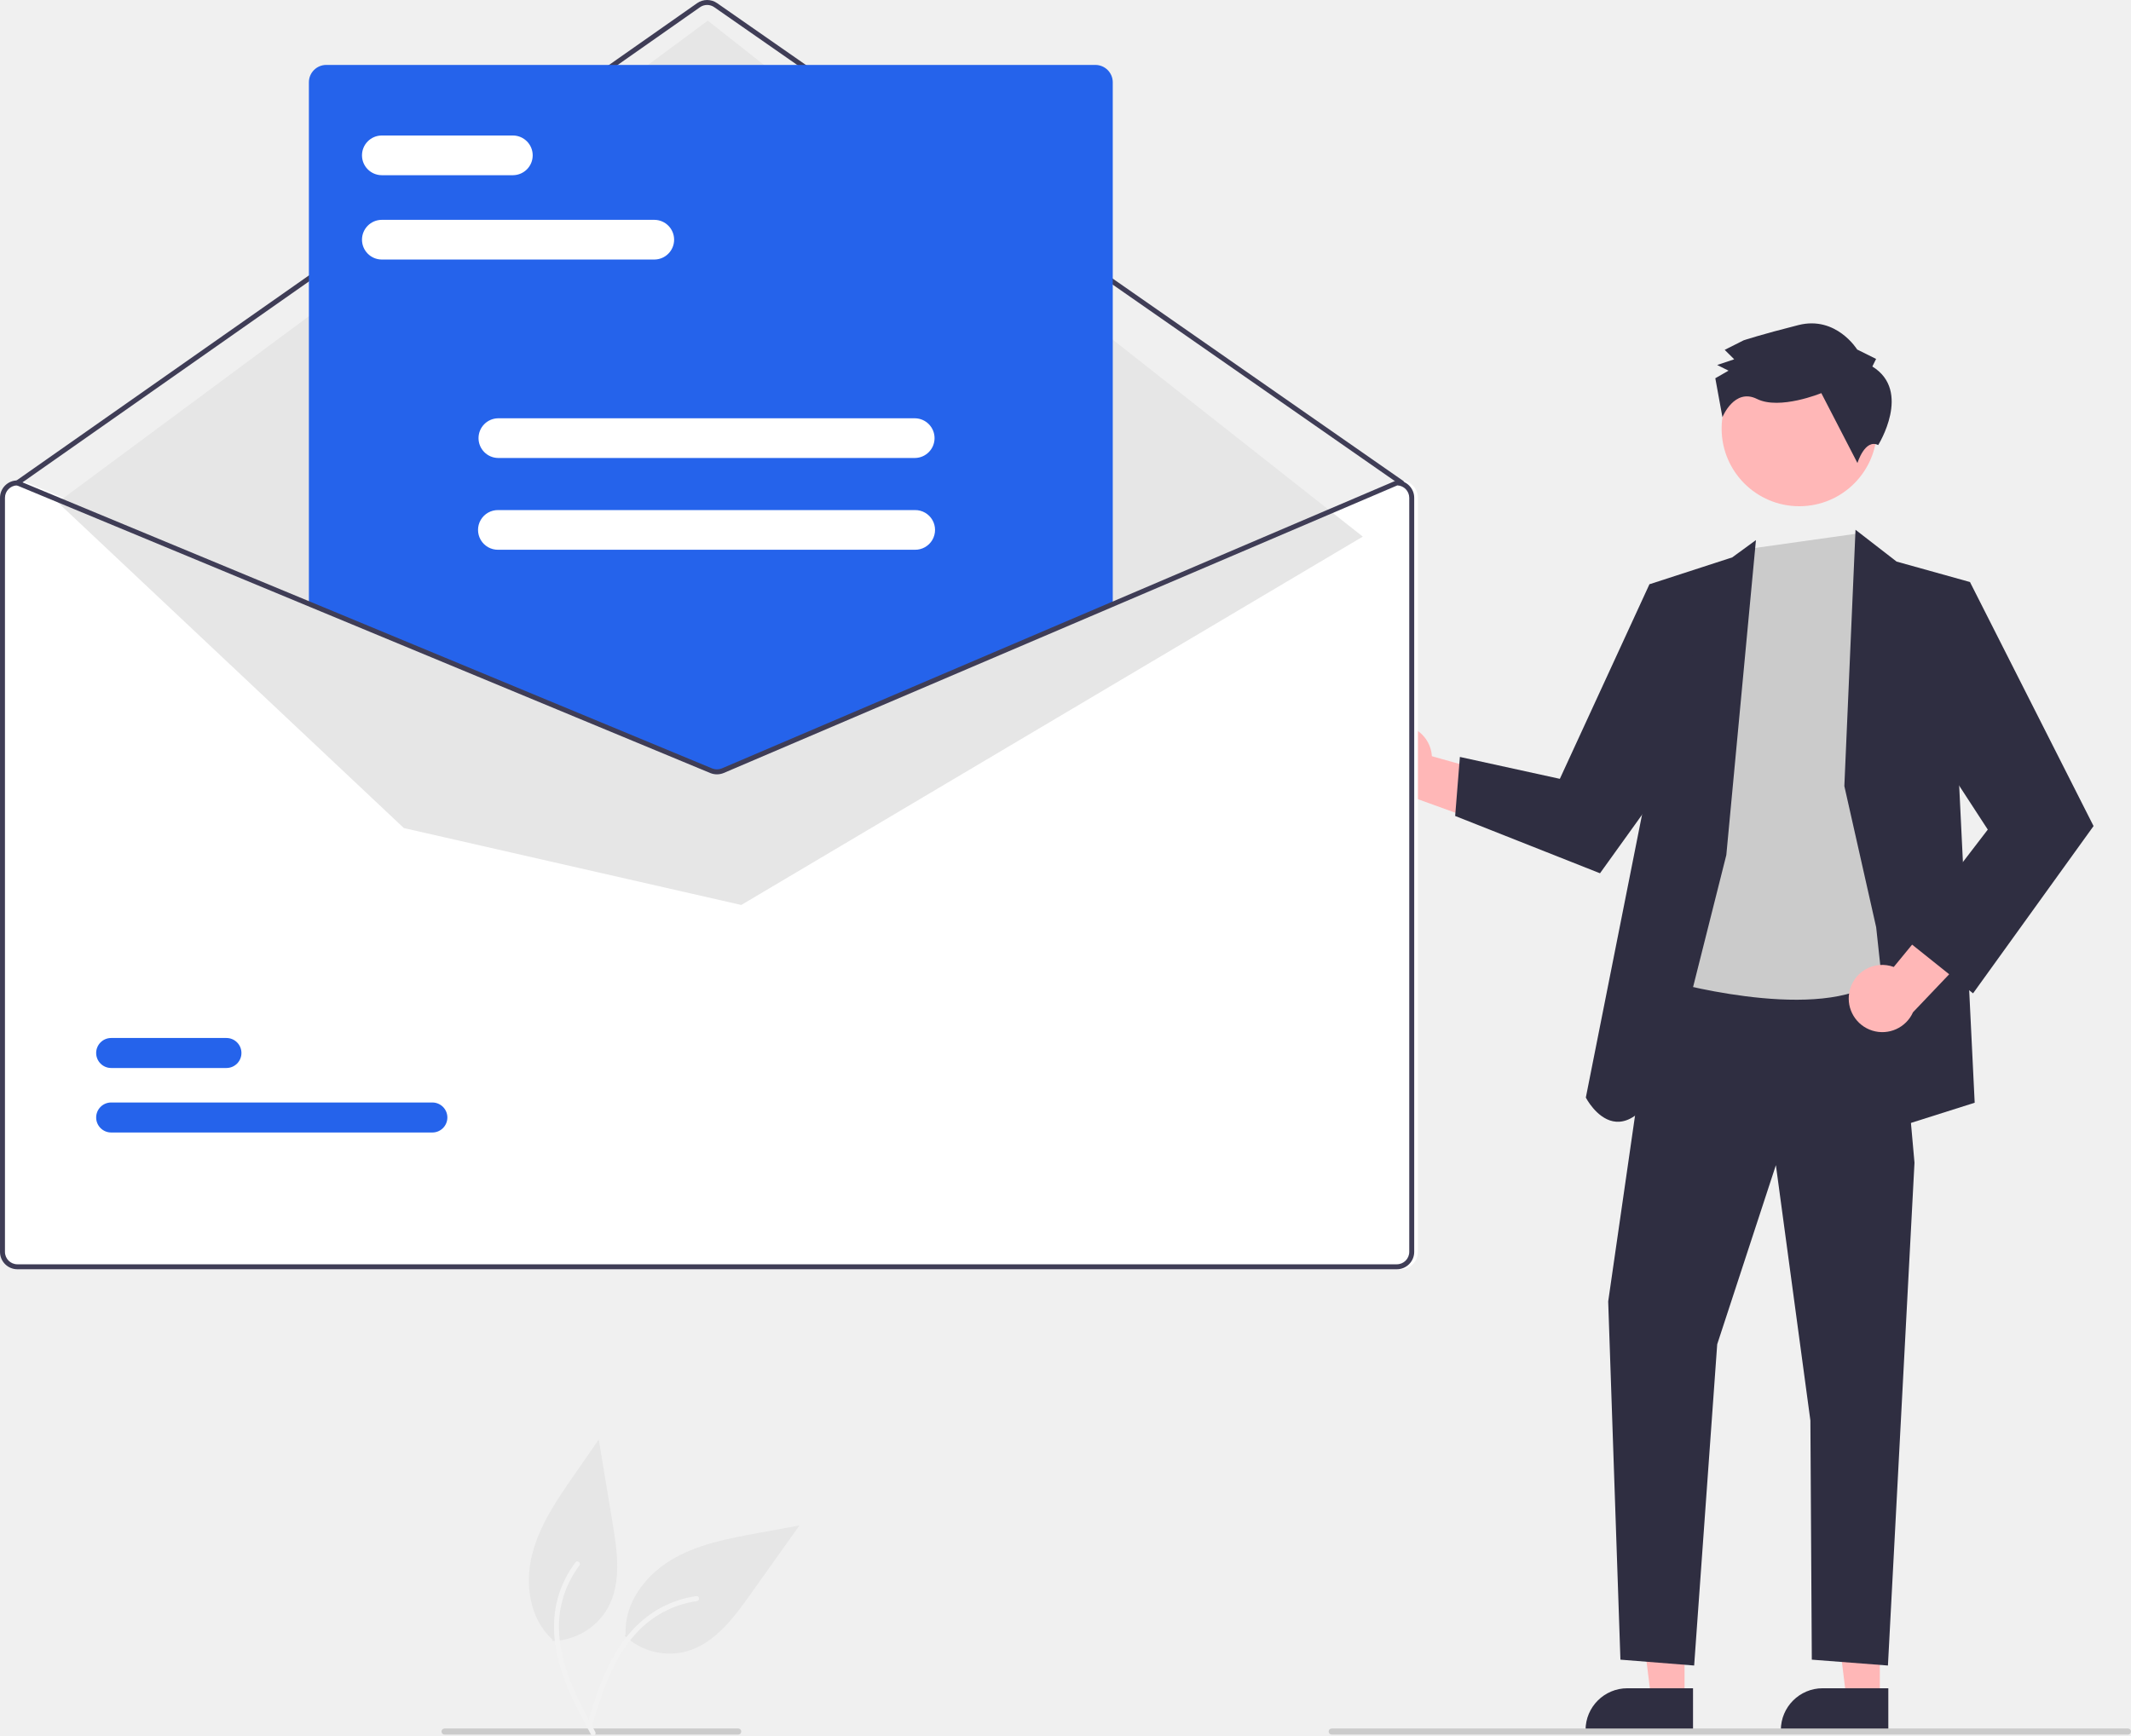
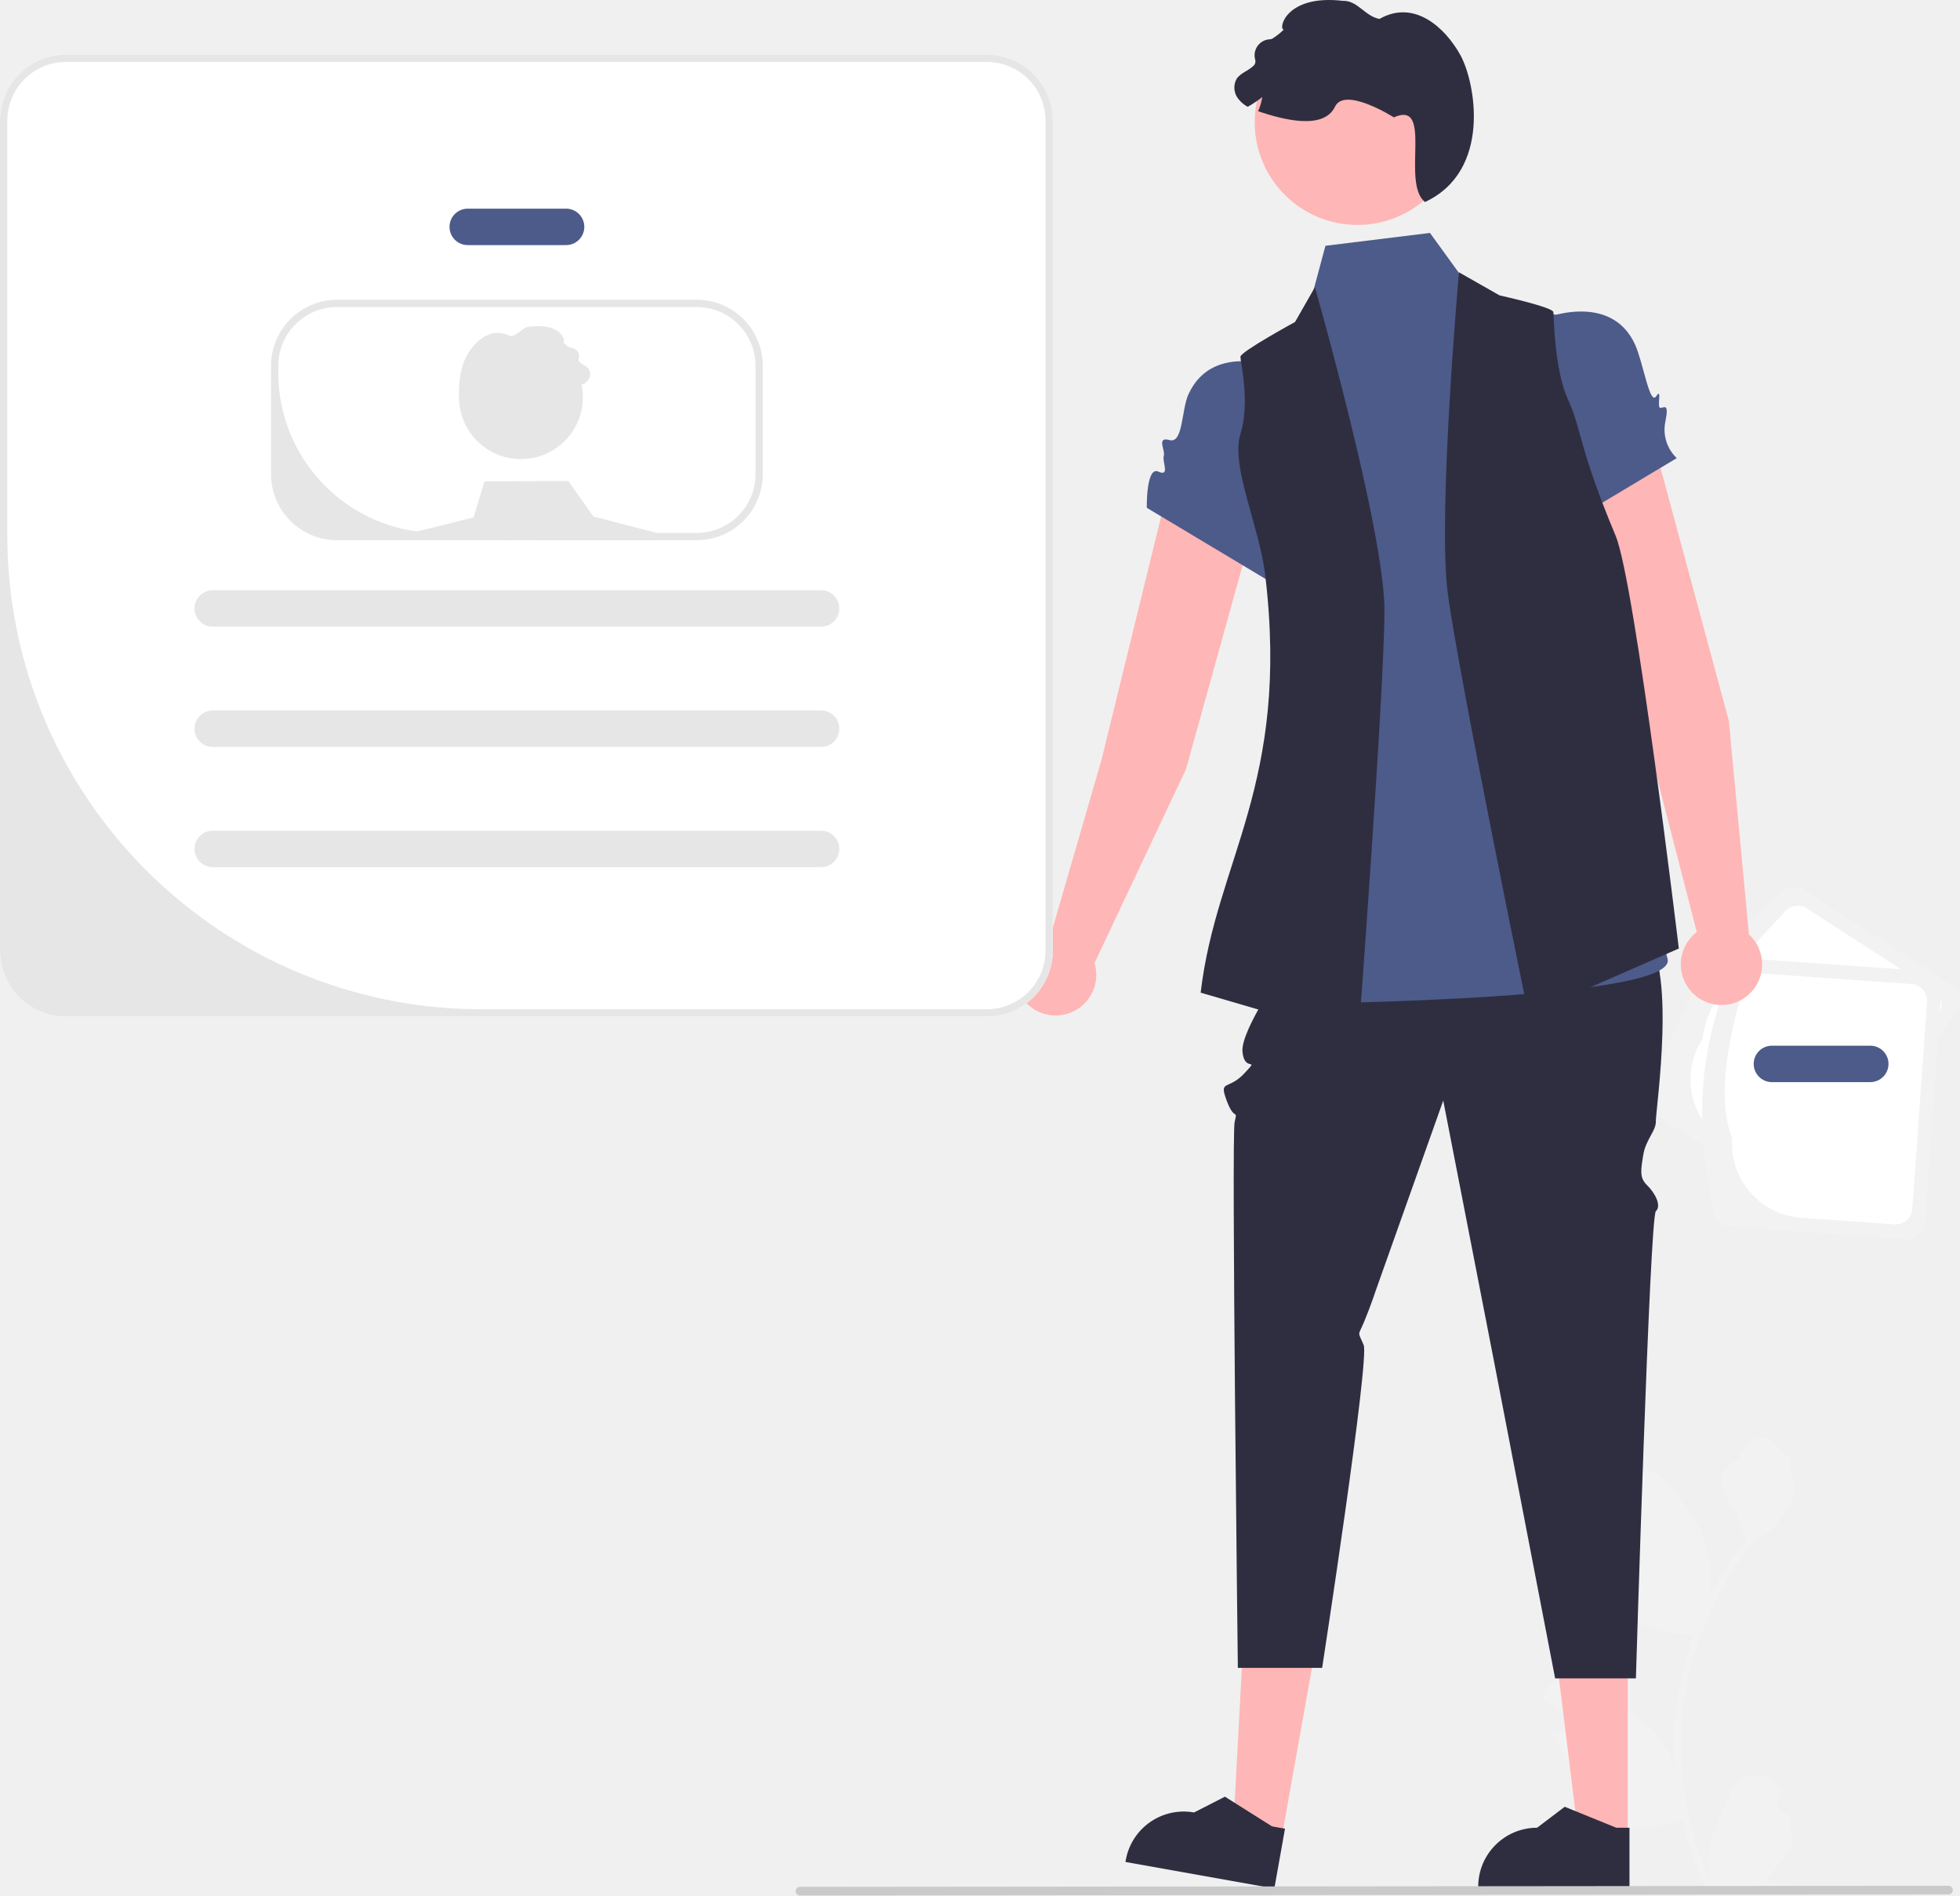
- <svg xmlns="http://www.w3.org/2000/svg" data-name="Layer 1" width="703.817" height="573.37" viewBox="0 0 703.817 573.37">
-   <path id="e77d6775-0d6e-4379-8bfc-a6b010ad5ee5-332" data-name="Path 461" d="M454.389,703.636a21.574,21.574,0,0,0,20.509,5.179c9.164-2.601,15.383-10.869,20.903-18.633l16.334-22.959-13.765,2.524c-9.899,1.815-20.044,3.72-28.665,8.914s-15.526,14.466-14.98,24.515" transform="translate(-248.0914 -163.3148)" fill="#e6e6e6" />
-   <path id="a925376f-81ed-452b-bc21-27b5ed1cb659-333" data-name="Path 462" d="M441.594,734.564c2.414-8.231,4.842-16.575,9.104-24.077,3.785-6.662,8.958-12.507,15.781-16.142a35.246,35.246,0,0,1,11.605-3.775c1.058-.149,1.231,1.498.177,1.647a33.507,33.507,0,0,0-18.638,9.166c-5.637,5.515-9.334,12.626-12.068,19.944-1.655,4.425-2.991,8.958-4.32,13.49a.854.854,0,0,1-.946.693.833.833,0,0,1-.693-.946Z" transform="translate(-248.0914 -163.3148)" fill="#f2f2f2" />
-   <path d="M707.405,403.053a11.039,11.039,0,0,1,13.605,10.07l37.764,10.616-15.409,13.346-33.499-12.127a11.099,11.099,0,0,1-2.461-21.905Z" transform="translate(-248.0914 -163.3148)" fill="#ffb7b7" />
-   <polygon points="556.357 561.294 545.349 561.293 540.112 518.835 556.359 518.836 556.357 561.294" fill="#ffb7b7" />
-   <path d="M807.255,735.279l-35.494-.001v-.449A13.816,13.816,0,0,1,785.577,721.014h.001l21.678.001Z" transform="translate(-248.0914 -163.3148)" fill="#2f2e41" />
-   <polygon points="620.859 561.294 609.851 561.293 604.614 518.835 620.86 518.836 620.859 561.294" fill="#ffb7b7" />
-   <path d="M871.757,735.279l-35.494-.001v-.449a13.816,13.816,0,0,1,13.815-13.815h.001l21.678.001Z" transform="translate(-248.0914 -163.3148)" fill="#2f2e41" />
-   <polygon points="547.363 317.603 531.148 429.917 535.188 548.251 559.537 550.19 567.151 444.067 586.533 384.893 597.928 469.245 598.396 548.251 623.539 550.19 632.308 384.09 625.858 311.854 547.363 317.603" fill="#2f2e41" />
-   <circle cx="594.261" cy="141.578" r="25.651" fill="#ffb7b7" />
-   <path d="M826.542,344.496,798.223,487.162s47.678,13.684,68.565,1.051,11.527-51.631,11.527-51.631l-3.825-66.358-7.069-16.781-5.998-13.852Z" transform="translate(-248.0914 -163.3148)" fill="#cbcbcb" />
-   <path d="M818.253,445.764l9.783-104.037-7.823,5.712L792.858,356.322l-1.872,73.246L771.851,525.888s13.677,26.688,30.627-17.464Z" transform="translate(-248.0914 -163.3148)" fill="#2f2e41" />
-   <polygon points="557.931 203.962 544.767 193.007 515.18 257.279 482.164 250.047 480.604 269.546 528.44 288.477 561.038 243.095 557.931 203.962" fill="#2f2e41" />
-   <polygon points="609.144 259.677 612.831 175.005 626.399 185.512 650.63 192.266 647.077 259.677 652.19 364.277 626.786 372.323 619.655 306.32 609.144 259.677" fill="#2f2e41" />
-   <path d="M858.866,491.152a11.039,11.039,0,0,1,14.688-8.412l24.896-30.315,6.029,19.473L879.913,497.7a11.099,11.099,0,0,1-21.047-6.548Z" transform="translate(-248.0914 -163.3148)" fill="#ffb7b7" />
-   <polygon points="634.407 201.665 650.63 192.266 691.451 272.878 651.652 328.143 628.952 309.993 656.516 274.048 631.394 235.44 634.407 201.665" fill="#2f2e41" />
-   <path d="M866.478,284.385l1.244-2.503-6.257-3.109s-6.903-11.232-19.394-8.075-18.111,5.045-18.111,5.045l-6.242,3.141,3.133,3.117-5.62,1.889,3.754,1.865-4.368,2.511,2.352,12.871s3.906-9.762,11.415-6.032,21.243-1.929,21.243-1.929l11.932,23.093s2.462-8.095,6.851-5.937C868.41,310.334,879.623,292.477,866.478,284.385Z" transform="translate(-248.0914 -163.3148)" fill="#2f2e41" />
-   <path d="M710.664,322.019h-.164l-94.071,40.169-128.709,54.96a4.151,4.151,0,0,1-3.18.016L351.75,362.073l-96.382-39.989-.147-.066h-.164a5.742,5.742,0,0,0-5.736,5.736V576.864a5.742,5.742,0,0,0,5.736,5.736H710.664a5.742,5.742,0,0,0,5.736-5.736V327.755A5.742,5.742,0,0,0,710.664,322.019Z" transform="translate(-248.0914 -163.3148)" fill="#fff" />
-   <path d="M711.073,323.658a.817.817,0,0,1-.468-.147L483.982,165.685a4.11,4.11,0,0,0-4.694.008L254.298,323.51a.82.82,0,0,1-.941-1.342L478.347,164.351a5.754,5.754,0,0,1,6.572-.011L711.542,322.166a.82.82,0,0,1-.469,1.492Z" transform="translate(-248.0914 -163.3148)" fill="#3f3d56" />
-   <polygon points="19.063 165.938 233.765 6.817 450.097 177.26 244.827 298.946 133.384 273.544 19.063 165.938" fill="#e6e6e6" />
-   <path d="M390.883,537.422H284.815a4.955,4.955,0,1,1-.015-9.911H390.883a4.955,4.955,0,1,1,.015,9.911Z" transform="translate(-248.0914 -163.3148)" fill="#2563eb" />
-   <path d="M322.869,516.116H284.815a4.955,4.955,0,1,1-.015-9.911h38.07a4.955,4.955,0,0,1,.015,9.911h-.015Z" transform="translate(-248.0914 -163.3148)" fill="#2563eb" />
-   <path d="M484.876,417.881a6.199,6.199,0,0,1-2.351-.461L350.111,362.478V190.499a5.743,5.743,0,0,1,5.736-5.736H609.873a5.743,5.743,0,0,1,5.736,5.736V362.598l-.249.106-128.062,54.689A6.241,6.241,0,0,1,484.876,417.881Z" transform="translate(-248.0914 -163.3148)" fill="#2563eb" />
-   <path d="M709.435,322.019h-.164l-94.071,40.169-128.709,54.96a4.151,4.151,0,0,1-3.18.016l-132.79-55.091-96.382-39.989-.147-.066h-.164a5.742,5.742,0,0,0-5.736,5.736V576.864a5.742,5.742,0,0,0,5.736,5.736H709.435a5.742,5.742,0,0,0,5.736-5.736V327.755A5.742,5.742,0,0,0,709.435,322.019Zm4.097,254.845a4.099,4.099,0,0,1-4.097,4.097H253.827a4.099,4.099,0,0,1-4.097-4.097V327.755a4.106,4.106,0,0,1,3.942-4.097l96.849,40.185,132.159,54.837a5.835,5.835,0,0,0,4.458-.025l128.061-54.689L709.599,323.658a4.11,4.11,0,0,1,3.933,4.097Z" transform="translate(-248.0914 -163.3148)" fill="#3f3d56" />
-   <path d="M464.262,249.049H374.123a6.556,6.556,0,0,1,0-13.111h90.138a6.556,6.556,0,0,1,0,13.111Z" transform="translate(-248.0914 -163.3148)" fill="#fff" />
-   <path d="M417.554,221.188H374.123a6.556,6.556,0,0,1,0-13.111h43.43a6.556,6.556,0,0,1,0,13.111Z" transform="translate(-248.0914 -163.3148)" fill="#fff" />
-   <path d="M550.277,314.604H412.611a6.556,6.556,0,0,1,0-13.111H550.277a6.556,6.556,0,0,1,0,13.111Z" transform="translate(-248.0914 -163.3148)" fill="#fff" />
-   <path d="M550.277,344.924H412.611a6.556,6.556,0,1,1,0-13.111H550.277a6.556,6.556,0,1,1,0,13.111Z" transform="translate(-248.0914 -163.3148)" fill="#fff" />
-   <path d="M950.909,736.315h-263a1,1,0,0,1,0-2h263a1,1,0,0,1,0,2Z" transform="translate(-248.0914 -163.3148)" fill="#cbcbcb" />
-   <path d="M491.909,736.315h-97a1,1,0,1,1,0-2h97a1,1,0,0,1,0,2Z" transform="translate(-248.0914 -163.3148)" fill="#cbcbcb" />
-   <path id="e8398aff-523f-434a-af20-c024070a1d12-334" data-name="Path 461" d="M430.575,705.397a21.574,21.574,0,0,0,18.194-10.791c4.663-8.307,3.243-18.555,1.682-27.952l-4.609-27.797-7.98,11.497c-5.739,8.267-11.588,16.772-14.038,26.534s-.807,21.205,6.666,27.946" transform="translate(-248.0914 -163.3148)" fill="#e6e6e6" />
-   <path id="e2bc4c04-3c78-4f76-9d7c-3717db50fbca-335" data-name="Path 462" d="M443.313,736.348c-4.093-7.539-8.255-15.167-10.523-23.491-2.014-7.393-2.469-15.185-.193-22.574a35.246,35.246,0,0,1,5.566-10.86c.645-.852,1.929.194,1.288,1.043a33.507,33.507,0,0,0-6.752,19.642c-.108,7.885,2.285,15.534,5.507,22.651,1.947,4.305,4.196,8.46,6.45,12.611a.854.854,0,0,1-.182,1.158.833.833,0,0,1-1.158-.182Z" transform="translate(-248.0914 -163.3148)" fill="#f2f2f2" />
+ <svg xmlns="http://www.w3.org/2000/svg" data-name="Layer 1" width="538.022" height="520.25" viewBox="0 0 538.022 520.25">
+   <path d="M821.828,687.588a2.807,2.807,0,0,1-2.035-4.866l.192-.765q-.038-.092-.076-.184a7.539,7.539,0,0,0-13.907.052c-2.275,5.478-5.17,10.966-5.883,16.758a22.304,22.304,0,0,0,.392,7.671,89.419,89.419,0,0,1-8.134-37.139,86.307,86.307,0,0,1,.535-9.628q.443-3.931,1.231-7.807a90.456,90.456,0,0,1,17.938-38.337A24.073,24.073,0,0,0,822.092,602.956a18.363,18.363,0,0,0,1.67-5.018c-.487.064-1.838-7.359-1.47-7.815-.679-1.031-1.895-1.543-2.637-2.549-3.689-5.002-8.773-4.129-11.426,2.669-5.669,2.861-5.724,7.606-2.245,12.169,2.213,2.903,2.517,6.832,4.459,9.94-.2.256-.408.503-.607.759a91.04,91.04,0,0,0-9.502,15.054,37.846,37.846,0,0,0-2.259-17.579c-2.163-5.217-6.216-9.611-9.786-14.122-4.288-5.418-13.08-3.053-13.836,3.814q-.011.1-.021.199.795.449,1.557.952a3.808,3.808,0,0,1-1.535,6.93l-.078.012a37.89,37.89,0,0,0,.999,5.665c-4.579,17.71,5.307,24.16,19.424,24.45.312.16.615.32.927.471a92.925,92.925,0,0,0-5.002,23.539,88.137,88.137,0,0,0,.064,14.231l-.024-.168a23.289,23.289,0,0,0-7.95-13.448c-6.118-5.026-14.762-6.877-21.363-10.916a4.371,4.371,0,0,0-6.694,4.252q.013.088.027.176a25.58,25.58,0,0,1,2.868,1.382q.795.449,1.557.952a3.808,3.808,0,0,1-1.535,6.93l-.078.012c-.056.008-.104.016-.16.024a37.923,37.923,0,0,0,6.975,10.923c2.863,15.46,15.162,16.927,28.318,12.425h.008a92.897,92.897,0,0,0,6.24,18.218H821.269c.08-.248.152-.503.224-.751a25.329,25.329,0,0,1-6.169-.367c1.654-2.03,3.308-4.075,4.962-6.105a1.384,1.384,0,0,0,.104-.12c.839-1.039,1.686-2.069,2.525-3.108l0-.001a37.101,37.101,0,0,0-1.087-9.451Z" transform="translate(-330.9891 -189.8751)" fill="#f2f2f2" />
+   <path d="M784.682,489.353c5.908-21.452,16.929-39.723,34.723-53.778a4.892,4.892,0,0,1,6.756-1.455l40.615,26.224a4.892,4.892,0,0,1,1.455,6.756l-34.723,53.778a4.892,4.892,0,0,1-6.756,1.455l-40.615-26.224A4.892,4.892,0,0,1,784.682,489.353Z" transform="translate(-330.9891 -189.8751)" fill="#f2f2f2" />
+   <path d="M798.285,475.121c1.522-11.335,10.899-22.921,22.323-34.574a4.582,4.582,0,0,1,6.328-1.362l34.905,22.537a4.582,4.582,0,0,1,1.363,6.328l-30.899,47.855a4.582,4.582,0,0,1-6.328,1.362l-21.623-13.961A20.41,20.41,0,0,1,798.285,475.121Z" transform="translate(-330.9891 -189.8751)" fill="#fff" />
+   <path d="M801.4,521.336c-5.154-21.646-4.294-42.966,4.531-63.854a4.892,4.892,0,0,1,5.221-4.529l48.224,3.422a4.892,4.892,0,0,1,4.529,5.221l-4.531,63.854a4.892,4.892,0,0,1-5.221,4.529l-48.224-3.422A4.892,4.892,0,0,1,801.4,521.336Z" transform="translate(-330.9891 -189.8751)" fill="#f2f2f2" />
+   <path d="M806.467,502.312c-4.125-10.667-1.487-25.337,2.913-41.051a4.582,4.582,0,0,1,4.889-4.241l41.444,2.941a4.582,4.582,0,0,1,4.242,4.889l-4.032,56.821a4.582,4.582,0,0,1-4.889,4.241l-25.674-1.822A20.41,20.41,0,0,1,806.467,502.312Z" transform="translate(-330.9891 -189.8751)" fill="#fff" />
+   <path d="M805.558,387.709l-20.659-76.467A12.785,12.785,0,0,0,769.39,302.229l0,0a12.785,12.785,0,0,0-9.023,16.212l23.895,78.772,12.502,48.477a11.157,11.157,0,1,0,14.304.638Z" transform="translate(-330.9891 -189.8751)" fill="#ffb6b6" />
+   <path d="M656.564,400.937l21.187-76.323a12.785,12.785,0,0,0-8.752-15.657l0,0a12.785,12.785,0,0,0-16.024,9.353l-19.577,79.955L619.454,446.347a11.157,11.157,0,1,0,11.983,7.838Z" transform="translate(-330.9891 -189.8751)" fill="#ffb6b6" />
+   <polygon points="446.816 504.239 433.315 504.238 426.893 452.165 446.818 452.166 446.816 504.239" fill="#ffb6b6" />
+   <path d="M778.28,708.198l-41.516-.002v-.525a16.16,16.16,0,0,1,16.159-16.159h.001l7.583-5.753,14.149,5.754,3.624 0Z" transform="translate(-330.9891 -189.8751)" fill="#2f2e41" />
+   <polygon points="351.81 504.375 338.519 502.004 341.337 449.611 360.953 453.11 351.81 504.375" fill="#ffb6b6" />
+   <path d="M680.795,708.198,639.924,700.909l.092-.517a16.16,16.16,0,0,1,18.744-13.071l.001 0,8.475-4.333,12.919,8.148,3.568.636Z" transform="translate(-330.9891 -189.8751)" fill="#2f2e41" />
+   <path d="M684.115,454.689S671.533,472.51,672.046,478.491s4.956,1.21.513,5.98-7.032,1.57-4.849,7.464,3.072,2.077,2.183,5.894.889,149.805.889,149.805h23.137s13.048-84.651,11.396-88.603-1.614-2.232.145-6.431,3.413-9.196,3.413-9.196l18.288-51.469,14.107,72.467L757.873,650.515h22.172s3.797-126.63,5.475-128.208-.33-5.124-2.436-7.167-1.686-4.119-1.008-8.329,3.542-6.559,3.443-9.201,6.122-44.626-3.653-51.305S684.115,454.689,684.115,454.689Z" transform="translate(-330.9891 -189.8751)" fill="#2f2e41" />
+   <path d="M761.477,277.175l-25.881-6.706L723.515,253.806l-28.691,3.527-6.107,22.728L668.292,291.916c36.614.219,16.897,106.293,22.278,113.137,4.379,5.569-21.858,18.819-13.635,27.271s5.183,5.07,3.275,14.271-15.818,18.94,0,18.843,111.265-1.46,108.538-12.368-2.684-8.138-6.796-14.977-6.88-3.017-5.496-13.109-3.111-17.898.02-22.364c4.806-6.855-.037-56.337-4.569-55.017Z" transform="translate(-330.9891 -189.8751)" fill="#4d5b8a" />
+   <path d="M754.087,277.528s18.931-8.043,25.749,6.956c2.178,4.791,4.011,16.823,5.778,14.155s.062,3.181,1.156,3.189c.976.006,2.477-1.572,1.343,3.867a10.773,10.773,0,0,0,3.148,9.917l-32.904,19.706Z" transform="translate(-330.9891 -189.8751)" fill="#4d5b8a" />
+   <path d="M682.957,291.164s-18.932-8.043-25.749,6.956c-1.917,4.218-1.44,13.591-5.174,12.539s-1.083,2.913-1.576,4.29c-.549,1.535,1.848,5.88-1.519,4.359s-3.155,9.939-3.155,9.939L678.688,348.953Z" transform="translate(-330.9891 -189.8751)" fill="#4d5b8a" />
+   <path d="M691.933,268.7l-5.454,9.545s-14.999,8.181-14.999,9.545,2.727,12.497,0,21.247,5.206,25.206,6.818,38.748c6.818,57.268-13.456,78.077-17.726,114.537l43.268,12.637s7.183-95.812,7.183-117.629S691.933,268.7,691.933,268.7Z" transform="translate(-330.9891 -189.8751)" fill="#2f2e41" />
+   <path d="M731.476,264.61l11.146,6.34s14.587,3.216,14.761,4.568.226,15.725,4.048,24.056,2.769,12.76,13.064,37.386c5.26,12.582,17.335,113.25,17.335,113.25L750.53,468.269s-19.362-94.11-22.149-115.748S731.476,264.61,731.476,264.61Z" transform="translate(-330.9891 -189.8751)" fill="#2f2e41" />
+   <circle cx="372.616" cy="33.541" r="28.194" fill="#ffb6b6" />
+   <path d="M722.16,245.321c-6.665-5.209,2.446-28.126-8.56-23.234,0,0-13.451-8.56-16.154-2.935-3.129,6.513-14.259,3.559-21.094,1.26a16.608,16.608,0,0,0,1.137-3.901,31.229,31.229,0,0,1-3.999,2.678,8.117,8.117,0,0,1-2.446-2.006,4.967,4.967,0,0,1-.624-5.637c1.137-1.749,3.485-2.287,4.867-3.84a1.672,1.672,0,0,0,.23-1.536,4.394,4.394,0,0,1,3.937-5.503,1.58,1.58,0,0,0,.749-.163,17.133,17.133,0,0,0,3.192-2.519c-1.602.073.357-9.732,16.24-7.875,3.999-.147,6.087,4.263,10.024,4.96,9.545-5.454,18.065,2.413,22.21,9.934C736.015,212.524,740.503,236.761,722.16,245.321Z" transform="translate(-330.9891 -189.8751)" fill="#2f2e41" />
+   <path d="M601.859,204.875h-252.73a18.155,18.155,0,0,0-18.14,18.13V450.735a18.164,18.164,0,0,0,18.14,18.14h252.73a18.155,18.155,0,0,0,18.13-18.14V223.005A18.147,18.147,0,0,0,601.859,204.875Z" transform="translate(-330.9891 -189.8751)" fill="#fff" />
+   <path d="M486.383,257.143h-27a5,5,0,1,1,0-10h27a5,5,0,0,1,0,10Z" transform="translate(-330.9891 -189.8751)" fill="#4d5b8a" />
+   <path d="M844.383,486.875h-27a5,5,0,0,1,0-10h27a5,5,0,0,1,0,10Z" transform="translate(-330.9891 -189.8751)" fill="#4d5b8a" />
+   <path d="M556.383,361.875h-167a5,5,0,0,1,0-10h167a5,5,0,0,1,0,10Z" transform="translate(-330.9891 -189.8751)" fill="#e6e6e6" />
+   <path d="M556.383,394.875h-167a5,5,0,0,1,0-10h167a5,5,0,0,1,0,10Z" transform="translate(-330.9891 -189.8751)" fill="#e6e6e6" />
+   <path d="M556.383,427.875h-167a5,5,0,0,1,0-10h167a5,5,0,0,1,0,10Z" transform="translate(-330.9891 -189.8751)" fill="#e6e6e6" />
+   <path d="M522.249,272.145h-98.73a18.155,18.155,0,0,0-18.14,18.13v29.73a18.164,18.164,0,0,0,18.14,18.14h98.73a18.155,18.155,0,0,0,18.13-18.14v-29.73A18.147,18.147,0,0,0,522.249,272.145Zm16.13,47.86a16.14,16.14,0,0,1-16.14,16.14H451.366a43.987,43.987,0,0,1-43.987-43.987V290.275a16.156,16.156,0,0,1,16.14-16.13h98.73a16.147,16.147,0,0,1,16.13,16.13Z" transform="translate(-330.9891 -189.8751)" fill="#e6e6e6" />
+   <circle cx="143" cy="109" r="17" fill="#e6e6e6" />
+   <polygon points="182.11 148.27 106 148 130 142 132.99 132.13 156 132 162.89 141.76 180.29 146.27 181.87 146.68 182.11 148.27" fill="#e6e6e6" />
+   <path d="M464.328,309.729c3.648-2.852-1.339-15.395,4.686-12.718,0,0,7.363-4.686,8.842-1.606,1.713,3.565,7.805,1.948,11.547.689a9.091,9.091,0,0,1-.623-2.135,17.096,17.096,0,0,0,2.189,1.466,4.443,4.443,0,0,0,1.339-1.098,2.719,2.719,0,0,0,.341-3.086c-.623-.957-1.908-1.252-2.664-2.102a.915.915,0,0,1-.126-.841,2.405,2.405,0,0,0-2.155-3.012.865.865,0,0,1-.41-.089,9.378,9.378,0,0,1-1.747-1.379c.877.04-.195-5.327-8.889-4.311-2.189-.08-3.332,2.334-5.487,2.715-5.225-2.985-9.888,1.321-12.157,5.438S454.287,305.044,464.328,309.729Z" transform="translate(-330.9891 -189.8751)" fill="#e6e6e6" />
+   <path d="M601.859,204.875h-252.73a18.155,18.155,0,0,0-18.14,18.13V450.735a18.164,18.164,0,0,0,18.14,18.14h252.73a18.155,18.155,0,0,0,18.13-18.14V223.005A18.147,18.147,0,0,0,601.859,204.875Zm16.13,245.86a16.14,16.14,0,0,1-16.14,16.14H463.19A130.201,130.201,0,0,1,332.989,336.674V223.005a16.156,16.156,0,0,1,16.14-16.13h252.73a16.147,16.147,0,0,1,16.13,16.13Z" transform="translate(-330.9891 -189.8751)" fill="#e6e6e6" />
+   <path d="M865.896,709.818l-315.358.307a1.191,1.191,0,0,1,0-2.381l315.358-.307a1.191,1.191,0,0,1,0,2.381Z" transform="translate(-330.9891 -189.8751)" fill="#cacaca" />
</svg>
